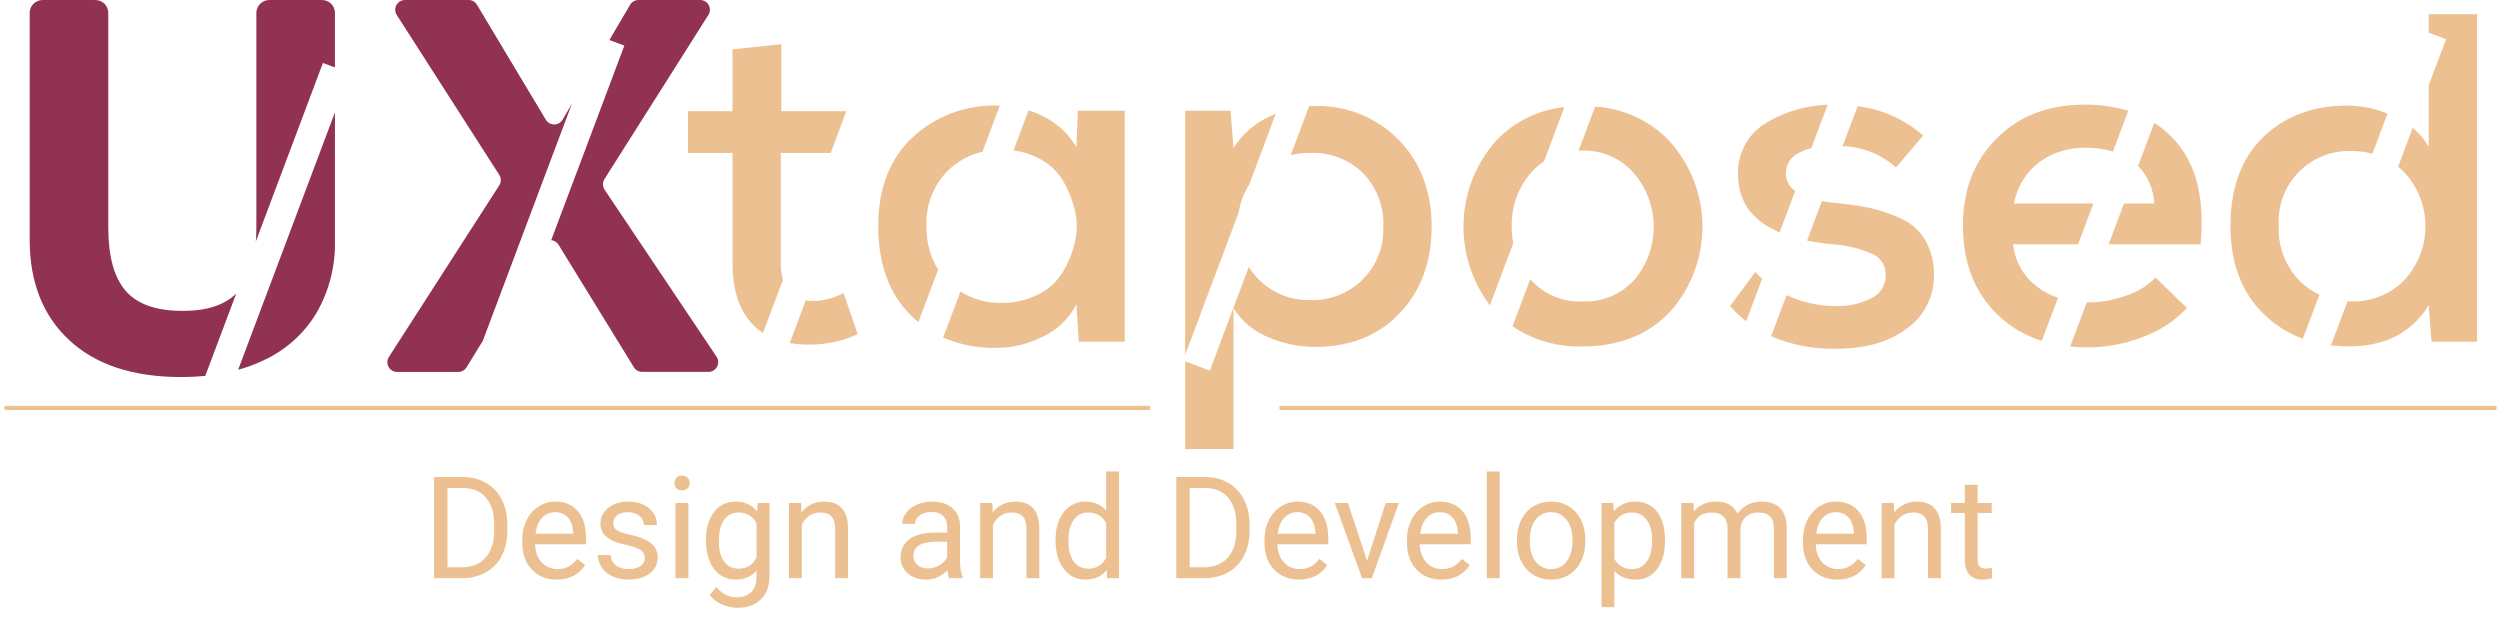
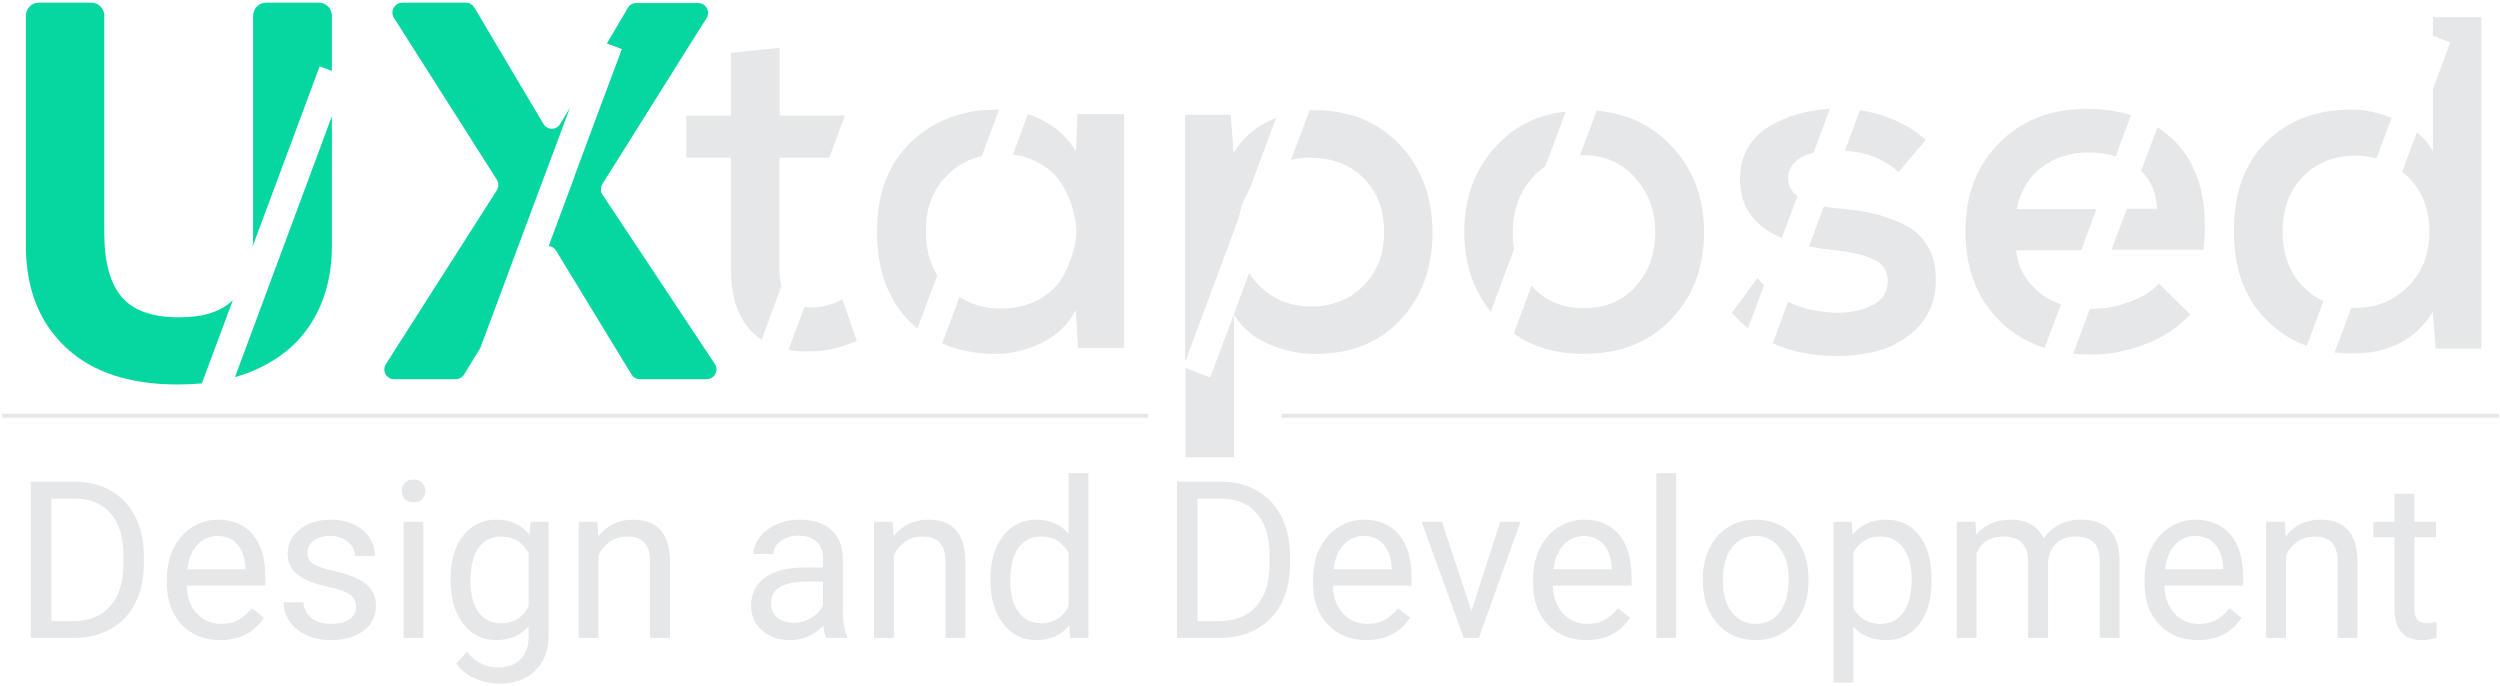
- <svg xmlns="http://www.w3.org/2000/svg" width="404" height="100" viewBox="0 0 404 100" fill="none">
-   <path d="M136.322 47.35C134.853 48.145 133.22 48.587 131.551 48.641C131.103 48.646 130.656 48.608 130.215 48.529L127.622 55.439C128.769 55.637 129.934 55.718 131.097 55.68C133.686 55.655 136.241 55.087 138.597 54.013L136.322 47.35ZM134.234 24.712L136.766 17.971H126.253V7.143L118.378 7.974V17.974H111.178V24.715H118.378V42.509C118.378 46.898 119.476 50.218 121.673 52.467C122.163 52.971 122.709 53.417 123.301 53.797L126.523 45.226C126.277 44.342 126.16 43.427 126.175 42.509V24.712H134.234Z" fill="#ECC091" />
-   <path d="M161.234 17.062C156.123 16.895 151.153 18.76 147.414 22.249C143.754 25.707 141.924 30.465 141.924 36.523C141.924 42.731 143.716 47.577 147.301 51.061C147.66 51.409 148.031 51.74 148.412 52.055L150.876 45.493L151.6 43.573C150.303 41.455 149.649 39.006 149.72 36.523C149.644 34.868 149.915 33.215 150.516 31.67C151.116 30.125 152.032 28.723 153.206 27.553C154.739 26.042 156.664 24.99 158.763 24.516L159.453 22.68L161.564 17.067C161.459 17.062 161.347 17.062 161.234 17.062ZM174.184 17.898L173.954 23.803C172.738 21.68 170.919 19.967 168.728 18.88C167.924 18.458 167.084 18.107 166.219 17.83L163.783 24.308C165.179 24.478 166.534 24.897 167.783 25.543C169.401 26.339 170.764 27.572 171.718 29.102C172.62 30.606 173.285 32.239 173.688 33.946C174.115 35.675 174.115 37.482 173.688 39.211C173.281 40.906 172.616 42.528 171.718 44.022C170.764 45.552 169.401 46.785 167.783 47.581C165.942 48.513 163.902 48.981 161.839 48.945C159.497 48.993 157.192 48.359 155.204 47.121L152.414 54.547C155.149 55.722 158.106 56.291 161.081 56.214C163.675 56.197 166.23 55.574 168.541 54.395C170.871 53.296 172.773 51.459 173.952 49.169L174.334 55.226H181.755V17.898H174.184Z" fill="#ECC091" />
-   <path d="M226.09 22.66C224.326 20.851 222.208 19.427 219.867 18.477C217.527 17.526 215.015 17.07 212.49 17.137C212.181 17.137 211.873 17.143 211.564 17.165H211.558L210.491 20L208.591 25.057C209.62 24.817 210.673 24.7 211.729 24.709C213.305 24.641 214.878 24.898 216.351 25.463C217.824 26.029 219.164 26.892 220.289 27.998C221.383 29.138 222.235 30.488 222.795 31.966C223.354 33.444 223.61 35.019 223.545 36.598C223.612 38.17 223.353 39.739 222.784 41.207C222.216 42.674 221.35 44.008 220.241 45.125C219.132 46.242 217.805 47.117 216.341 47.696C214.878 48.275 213.311 48.546 211.738 48.49C210.178 48.534 208.627 48.254 207.181 47.667C205.735 47.081 204.426 46.201 203.338 45.083C202.758 44.494 202.242 43.845 201.8 43.146L199.313 49.77L195.507 59.891L191.522 58.391V72.57H199.322V49.77C200.652 51.906 202.628 53.564 204.963 54.502C207.343 55.526 209.906 56.055 212.496 56.057C218.199 56.057 222.768 54.238 226.203 50.601C229.638 46.964 231.353 42.297 231.35 36.601C231.349 30.943 229.596 26.296 226.09 22.66ZM204.962 18.916C202.645 20.029 200.689 21.775 199.321 23.951L198.866 17.894H191.518V57.349L200.179 34.312V34.306C200.42 32.726 200.987 31.214 201.846 29.866L201.857 29.849L206.168 18.37C205.764 18.538 205.36 18.723 204.962 18.919V18.916Z" fill="#ECC091" />
-   <path d="M241.834 22.663C238.588 26.293 236.707 30.94 236.512 35.806C236.318 40.671 237.822 45.453 240.767 49.331L242.967 43.482V43.476L244.539 39.305C244.374 38.413 244.294 37.507 244.298 36.599C244.21 33.404 245.331 30.293 247.436 27.887C248.046 27.194 248.744 26.584 249.513 26.074L250.776 22.717L252.802 17.317C248.628 17.744 244.741 19.638 241.834 22.663ZM269.698 22.702C266.546 19.453 262.294 17.5 257.776 17.224L255.099 24.342C255.307 24.336 255.52 24.331 255.733 24.331C257.288 24.293 258.832 24.595 260.257 25.217C261.683 25.839 262.955 26.765 263.984 27.931C266.064 30.328 267.219 33.39 267.24 36.563C267.26 39.737 266.145 42.813 264.096 45.237C263.04 46.392 261.744 47.302 260.299 47.904C258.855 48.505 257.296 48.782 255.732 48.717C254.173 48.786 252.618 48.51 251.178 47.908C249.738 47.307 248.449 46.395 247.402 45.237L247.29 45.108L244.422 52.736C247.762 54.971 251.716 56.107 255.733 55.986C261.537 55.986 266.218 54.156 269.777 50.496C273.226 46.685 275.13 41.725 275.115 36.585C275.1 31.445 273.169 26.496 269.698 22.705V22.702Z" fill="#ECC091" />
-   <path d="M300.19 17.168L297.765 23.612C300.956 23.708 304.01 24.929 306.387 27.059L310.777 21.912C307.811 19.293 304.119 17.639 300.19 17.168ZM285.601 19.75C284.101 20.593 282.865 21.837 282.029 23.341C281.194 24.845 280.792 26.552 280.869 28.271C280.903 32.588 283.143 35.681 287.588 37.55L290.103 30.865C289.643 30.55 289.265 30.13 289.003 29.638C288.74 29.147 288.599 28.599 288.593 28.042C288.588 27.332 288.789 26.636 289.171 26.038C289.554 25.441 290.101 24.967 290.748 24.674C291.367 24.346 292.025 24.099 292.707 23.939L295.34 16.934C291.908 17.034 288.557 18.003 285.601 19.75ZM311.118 38.795C310.186 37.228 308.781 35.996 307.105 35.276C305.529 34.545 303.878 33.986 302.182 33.609C300.369 33.237 298.536 32.97 296.692 32.809C295.872 32.73 295.115 32.629 294.424 32.5L292.024 38.882C293.368 39.148 294.724 39.345 296.088 39.471C298.35 39.603 300.569 40.143 302.639 41.065C303.308 41.374 303.867 41.881 304.239 42.518C304.611 43.154 304.78 43.889 304.722 44.624C304.708 45.397 304.473 46.15 304.044 46.794C303.615 47.438 303.011 47.945 302.303 48.256C300.584 49.098 298.688 49.514 296.774 49.468C293.99 49.47 291.238 48.868 288.708 47.705L286.216 54.334C289.501 55.742 293.049 56.433 296.623 56.36C301.417 56.36 305.253 55.275 308.13 53.104C309.498 52.136 310.612 50.853 311.378 49.362C312.144 47.872 312.539 46.219 312.53 44.544C312.593 42.535 312.105 40.547 311.118 38.795ZM283.669 43.942L279.577 49.471C280.368 50.363 281.238 51.182 282.177 51.918L284.765 45.047C284.381 44.699 284.015 44.33 283.67 43.943L283.669 43.942Z" fill="#ECC091" />
-   <path d="M351.438 22.664C350.464 21.587 349.352 20.643 348.132 19.857L345.78 26.116L345.511 26.829C347.112 28.449 348.041 30.615 348.111 32.891H343.233L340.758 39.475H355.604C356.311 32.105 354.922 26.501 351.438 22.664ZM348.338 44.853C347.021 46.195 345.397 47.195 343.606 47.766C341.652 48.485 339.588 48.857 337.506 48.866C337.406 48.866 337.315 48.866 337.225 48.86L334.542 55.994C335.476 56.09 336.415 56.137 337.354 56.134C340.398 56.132 343.416 55.567 346.254 54.467C348.973 53.481 351.423 51.874 353.411 49.774L348.338 44.853ZM329.523 26.223C331.707 24.632 334.355 23.808 337.056 23.877C338.545 23.858 340.029 24.064 341.456 24.489L343.926 17.91C341.624 17.217 339.23 16.88 336.826 16.91C331.016 16.91 326.295 18.727 322.664 22.36C319.033 25.993 317.216 30.664 317.214 36.371C317.214 42.377 319.044 47.173 322.704 50.758C324.743 52.755 327.229 54.236 329.956 55.08L332.572 48.12C331.329 47.715 330.167 47.095 329.137 46.29C328.069 45.475 327.179 44.45 326.522 43.278C325.864 42.106 325.453 40.812 325.314 39.476H335.814L338.289 32.892H325.465C325.932 30.239 327.379 27.859 329.518 26.222L329.523 26.223Z" fill="#ECC091" />
-   <path d="M379.38 17.059C373.773 17.059 369.217 18.764 365.712 22.173C362.207 25.582 360.452 30.365 360.447 36.52C360.447 42.526 362.239 47.271 365.824 50.755C367.622 52.521 369.777 53.882 372.144 54.746L374.821 47.628C373.63 47.072 372.546 46.312 371.616 45.383C370.478 44.215 369.591 42.826 369.012 41.301C368.433 39.777 368.173 38.149 368.248 36.52C368.142 34.928 368.372 33.331 368.924 31.833C369.476 30.336 370.337 28.971 371.451 27.829C372.565 26.686 373.907 25.791 375.39 25.201C376.873 24.612 378.463 24.341 380.058 24.407C381.182 24.398 382.302 24.544 383.387 24.839L385.559 19.052L385.817 18.367C383.775 17.523 381.59 17.079 379.38 17.059ZM392.48 2.296V5.277L395.287 6.332L392.48 13.798V23.722C391.817 22.552 390.939 21.518 389.892 20.674L387.534 26.95C387.872 27.221 388.196 27.509 388.505 27.814C390.72 30.188 391.952 33.313 391.952 36.559C391.952 39.806 390.72 42.931 388.505 45.305C387.403 46.416 386.086 47.291 384.634 47.877C383.183 48.463 381.628 48.747 380.063 48.712C379.827 48.712 379.591 48.706 379.363 48.695L376.686 55.813C377.632 55.927 378.584 55.983 379.537 55.981C385.442 55.981 389.757 53.76 392.481 49.318L392.936 55.223H400.284V2.299L392.48 2.296Z" fill="#ECC091" />
-   <path d="M185.59 65.919H1" stroke="#ECC091" stroke-width="0.673" stroke-linecap="round" stroke-linejoin="round" />
-   <path d="M403.13 65.919H207.078" stroke="#ECC091" stroke-width="0.693" stroke-linecap="round" stroke-linejoin="round" />
-   <path d="M70.158 93.436V77.085H74.774C76.196 77.085 77.454 77.399 78.547 78.028C79.64 78.657 80.483 79.551 81.074 80.712C81.673 81.872 81.976 83.205 81.984 84.71V85.754C81.984 87.297 81.684 88.648 81.085 89.809C80.494 90.969 79.644 91.86 78.536 92.481C77.435 93.103 76.151 93.421 74.684 93.436H70.158ZM72.314 78.859V91.673H74.583C76.245 91.673 77.536 91.156 78.457 90.123C79.386 89.09 79.85 87.619 79.85 85.71V84.755C79.85 82.898 79.412 81.457 78.536 80.431C77.667 79.398 76.432 78.874 74.83 78.859H72.314ZM89.969 93.661C88.321 93.661 86.981 93.122 85.948 92.043C84.915 90.958 84.398 89.509 84.398 87.697V87.315C84.398 86.11 84.626 85.036 85.083 84.092C85.547 83.141 86.191 82.4 87.015 81.869C87.846 81.33 88.744 81.06 89.71 81.06C91.29 81.06 92.518 81.58 93.394 82.621C94.27 83.662 94.708 85.152 94.708 87.091V87.956H86.476C86.506 89.153 86.854 90.123 87.52 90.864C88.194 91.598 89.048 91.965 90.081 91.965C90.814 91.965 91.436 91.815 91.945 91.516C92.454 91.216 92.9 90.819 93.281 90.325L94.55 91.314C93.532 92.878 92.005 93.661 89.969 93.661ZM89.71 82.767C88.872 82.767 88.168 83.074 87.599 83.688C87.03 84.294 86.678 85.148 86.543 86.249H92.63V86.091C92.57 85.036 92.286 84.22 91.777 83.643C91.267 83.059 90.579 82.767 89.71 82.767ZM104.198 90.213C104.198 89.651 103.984 89.217 103.557 88.91C103.138 88.596 102.401 88.326 101.345 88.102C100.297 87.877 99.462 87.607 98.841 87.293C98.227 86.978 97.77 86.604 97.471 86.17C97.178 85.736 97.032 85.219 97.032 84.62C97.032 83.624 97.452 82.782 98.29 82.093C99.136 81.404 100.214 81.06 101.525 81.06C102.902 81.06 104.018 81.416 104.871 82.127C105.732 82.838 106.163 83.748 106.163 84.856H104.074C104.074 84.287 103.831 83.796 103.344 83.385C102.865 82.973 102.258 82.767 101.525 82.767C100.768 82.767 100.177 82.932 99.75 83.261C99.323 83.591 99.11 84.021 99.11 84.553C99.11 85.054 99.308 85.433 99.705 85.687C100.102 85.942 100.817 86.185 101.85 86.417C102.891 86.649 103.733 86.926 104.377 87.248C105.021 87.57 105.497 87.959 105.803 88.416C106.118 88.865 106.275 89.415 106.275 90.067C106.275 91.153 105.841 92.025 104.972 92.684C104.104 93.335 102.977 93.661 101.592 93.661C100.619 93.661 99.758 93.488 99.009 93.144C98.26 92.8 97.673 92.32 97.246 91.707C96.827 91.085 96.617 90.415 96.617 89.696H98.695C98.732 90.393 99.009 90.947 99.526 91.358C100.05 91.763 100.739 91.965 101.592 91.965C102.378 91.965 103.007 91.808 103.479 91.493C103.958 91.171 104.198 90.745 104.198 90.213ZM111.239 93.436H109.161V81.285H111.239V93.436ZM108.993 78.061C108.993 77.725 109.094 77.44 109.296 77.208C109.506 76.976 109.813 76.86 110.217 76.86C110.621 76.86 110.928 76.976 111.138 77.208C111.348 77.44 111.452 77.725 111.452 78.061C111.452 78.398 111.348 78.679 111.138 78.904C110.928 79.128 110.621 79.241 110.217 79.241C109.813 79.241 109.506 79.128 109.296 78.904C109.094 78.679 108.993 78.398 108.993 78.061ZM114.08 87.259C114.08 85.365 114.518 83.86 115.394 82.745C116.27 81.622 117.431 81.06 118.876 81.06C120.358 81.06 121.515 81.584 122.346 82.632L122.447 81.285H124.345V93.144C124.345 94.716 123.877 95.955 122.941 96.861C122.013 97.767 120.762 98.22 119.19 98.22C118.314 98.22 117.457 98.033 116.618 97.659C115.78 97.284 115.14 96.772 114.698 96.12L115.776 94.874C116.667 95.974 117.756 96.524 119.044 96.524C120.055 96.524 120.841 96.24 121.403 95.671C121.972 95.102 122.256 94.301 122.256 93.268V92.223C121.425 93.181 120.291 93.661 118.853 93.661C117.431 93.661 116.278 93.088 115.394 91.942C114.518 90.797 114.08 89.236 114.08 87.259ZM116.169 87.495C116.169 88.865 116.45 89.943 117.011 90.73C117.573 91.508 118.359 91.897 119.37 91.897C120.68 91.897 121.642 91.302 122.256 90.112V84.564C121.62 83.403 120.665 82.823 119.392 82.823C118.382 82.823 117.592 83.216 117.023 84.002C116.454 84.789 116.169 85.953 116.169 87.495ZM129.455 81.285L129.522 82.812C130.451 81.644 131.663 81.06 133.161 81.06C135.729 81.06 137.024 82.509 137.047 85.406V93.436H134.969V85.395C134.962 84.519 134.759 83.871 134.363 83.452C133.973 83.033 133.363 82.823 132.532 82.823C131.858 82.823 131.267 83.003 130.758 83.362C130.248 83.722 129.852 84.193 129.567 84.777V93.436H127.49V81.285H129.455ZM153.387 93.436C153.267 93.197 153.17 92.77 153.095 92.156C152.129 93.159 150.976 93.661 149.636 93.661C148.438 93.661 147.454 93.324 146.682 92.65C145.919 91.969 145.537 91.108 145.537 90.067C145.537 88.802 146.016 87.821 146.974 87.124C147.94 86.421 149.295 86.069 151.04 86.069H153.061V85.114C153.061 84.388 152.844 83.811 152.41 83.385C151.976 82.951 151.336 82.733 150.49 82.733C149.748 82.733 149.127 82.921 148.625 83.295C148.124 83.669 147.873 84.122 147.873 84.654H145.784C145.784 84.047 145.997 83.463 146.424 82.902C146.858 82.333 147.442 81.884 148.176 81.554C148.917 81.225 149.73 81.06 150.613 81.06C152.013 81.06 153.11 81.412 153.904 82.116C154.697 82.812 155.109 83.774 155.139 85.002V90.595C155.139 91.71 155.281 92.597 155.566 93.256V93.436H153.387ZM149.939 91.853C150.591 91.853 151.208 91.684 151.792 91.347C152.376 91.01 152.799 90.572 153.061 90.033V87.54H151.433C148.887 87.54 147.615 88.285 147.615 89.775C147.615 90.426 147.832 90.935 148.266 91.302C148.7 91.669 149.258 91.853 149.939 91.853ZM160.361 81.285L160.428 82.812C161.357 81.644 162.57 81.06 164.067 81.06C166.635 81.06 167.93 82.509 167.953 85.406V93.436H165.875V85.395C165.868 84.519 165.666 83.871 165.269 83.452C164.879 83.033 164.269 82.823 163.438 82.823C162.764 82.823 162.173 83.003 161.664 83.362C161.155 83.722 160.758 84.193 160.473 84.777V93.436H158.396V81.285H160.361ZM170.581 87.259C170.581 85.395 171.023 83.898 171.906 82.767C172.789 81.629 173.946 81.06 175.376 81.06C176.799 81.06 177.926 81.547 178.757 82.52V76.186H180.834V93.436H178.925L178.824 92.133C177.993 93.151 176.836 93.661 175.354 93.661C173.946 93.661 172.797 93.084 171.906 91.931C171.023 90.778 170.581 89.273 170.581 87.416V87.259ZM172.658 87.495C172.658 88.873 172.943 89.951 173.512 90.73C174.081 91.508 174.867 91.897 175.87 91.897C177.188 91.897 178.15 91.306 178.757 90.123V84.541C178.135 83.396 177.181 82.823 175.893 82.823C174.875 82.823 174.081 83.216 173.512 84.002C172.943 84.789 172.658 85.953 172.658 87.495ZM190.099 93.436V77.085H194.715C196.138 77.085 197.395 77.399 198.489 78.028C199.582 78.657 200.424 79.551 201.015 80.712C201.614 81.872 201.918 83.205 201.925 84.71V85.754C201.925 87.297 201.626 88.648 201.027 89.809C200.435 90.969 199.585 91.86 198.477 92.481C197.377 93.103 196.093 93.421 194.625 93.436H190.099ZM192.256 78.859V91.673H194.524C196.186 91.673 197.478 91.156 198.399 90.123C199.327 89.09 199.791 87.619 199.791 85.71V84.755C199.791 82.898 199.353 81.457 198.477 80.431C197.609 79.398 196.373 78.874 194.771 78.859H192.256ZM209.91 93.661C208.263 93.661 206.923 93.122 205.889 92.043C204.856 90.958 204.34 89.509 204.34 87.697V87.315C204.34 86.11 204.568 85.036 205.025 84.092C205.489 83.141 206.133 82.4 206.956 81.869C207.787 81.33 208.686 81.06 209.652 81.06C211.231 81.06 212.459 81.58 213.335 82.621C214.211 83.662 214.649 85.152 214.649 87.091V87.956H206.417C206.447 89.153 206.795 90.123 207.462 90.864C208.135 91.598 208.989 91.965 210.022 91.965C210.756 91.965 211.377 91.815 211.886 91.516C212.396 91.216 212.841 90.819 213.223 90.325L214.492 91.314C213.474 92.878 211.946 93.661 209.91 93.661ZM209.652 82.767C208.813 82.767 208.109 83.074 207.54 83.688C206.971 84.294 206.619 85.148 206.485 86.249H212.572V86.091C212.512 85.036 212.227 84.22 211.718 83.643C211.209 83.059 210.52 82.767 209.652 82.767ZM220.916 90.617L223.926 81.285H226.048L221.691 93.436H220.107L215.705 81.285H217.827L220.916 90.617ZM232.932 93.661C231.285 93.661 229.945 93.122 228.912 92.043C227.879 90.958 227.362 89.509 227.362 87.697V87.315C227.362 86.11 227.59 85.036 228.047 84.092C228.511 83.141 229.155 82.4 229.979 81.869C230.81 81.33 231.708 81.06 232.674 81.06C234.254 81.06 235.482 81.58 236.358 82.621C237.234 83.662 237.672 85.152 237.672 87.091V87.956H229.44C229.47 89.153 229.818 90.123 230.484 90.864C231.158 91.598 232.011 91.965 233.045 91.965C233.778 91.965 234.4 91.815 234.909 91.516C235.418 91.216 235.864 90.819 236.245 90.325L237.514 91.314C236.496 92.878 234.969 93.661 232.932 93.661ZM232.674 82.767C231.836 82.767 231.132 83.074 230.563 83.688C229.994 84.294 229.642 85.148 229.507 86.249H235.594V86.091C235.534 85.036 235.25 84.22 234.74 83.643C234.231 83.059 233.543 82.767 232.674 82.767ZM242.344 93.436H240.266V76.186H242.344V93.436ZM245.129 87.248C245.129 86.058 245.361 84.987 245.825 84.036C246.297 83.085 246.948 82.352 247.779 81.835C248.618 81.318 249.572 81.06 250.643 81.06C252.297 81.06 253.634 81.633 254.652 82.778C255.678 83.924 256.191 85.447 256.191 87.349V87.495C256.191 88.678 255.962 89.741 255.506 90.685C255.056 91.62 254.409 92.35 253.563 92.874C252.724 93.399 251.758 93.661 250.665 93.661C249.018 93.661 247.682 93.088 246.656 91.942C245.638 90.797 245.129 89.281 245.129 87.394V87.248ZM247.218 87.495C247.218 88.843 247.528 89.925 248.15 90.741C248.779 91.557 249.617 91.965 250.665 91.965C251.721 91.965 252.559 91.553 253.181 90.73C253.802 89.898 254.113 88.738 254.113 87.248C254.113 85.915 253.795 84.837 253.158 84.014C252.53 83.183 251.691 82.767 250.643 82.767C249.617 82.767 248.79 83.175 248.161 83.991C247.532 84.807 247.218 85.975 247.218 87.495ZM269.061 87.495C269.061 89.344 268.638 90.834 267.792 91.965C266.946 93.095 265.8 93.661 264.355 93.661C262.88 93.661 261.72 93.193 260.874 92.257V98.108H258.796V81.285H260.694L260.795 82.632C261.641 81.584 262.817 81.06 264.322 81.06C265.781 81.06 266.934 81.61 267.781 82.711C268.634 83.811 269.061 85.343 269.061 87.304V87.495ZM266.983 87.259C266.983 85.889 266.691 84.807 266.107 84.014C265.523 83.22 264.722 82.823 263.704 82.823C262.446 82.823 261.503 83.381 260.874 84.497V90.303C261.495 91.411 262.446 91.965 263.726 91.965C264.722 91.965 265.512 91.572 266.096 90.786C266.687 89.992 266.983 88.817 266.983 87.259ZM273.665 81.285L273.721 82.632C274.612 81.584 275.814 81.06 277.326 81.06C279.026 81.06 280.183 81.711 280.797 83.014C281.201 82.43 281.725 81.959 282.369 81.599C283.02 81.24 283.788 81.06 284.671 81.06C287.337 81.06 288.692 82.471 288.737 85.294V93.436H286.659V85.418C286.659 84.549 286.461 83.901 286.064 83.475C285.667 83.04 285.001 82.823 284.065 82.823C283.294 82.823 282.653 83.055 282.144 83.519C281.635 83.976 281.339 84.594 281.257 85.373V93.436H279.168V85.474C279.168 83.707 278.303 82.823 276.574 82.823C275.211 82.823 274.279 83.403 273.778 84.564V93.436H271.7V81.285H273.665ZM296.924 93.661C295.276 93.661 293.936 93.122 292.903 92.043C291.87 90.958 291.353 89.509 291.353 87.697V87.315C291.353 86.11 291.582 85.036 292.038 84.092C292.503 83.141 293.146 82.4 293.97 81.869C294.801 81.33 295.699 81.06 296.665 81.06C298.245 81.06 299.473 81.58 300.349 82.621C301.225 83.662 301.663 85.152 301.663 87.091V87.956H293.431C293.461 89.153 293.809 90.123 294.475 90.864C295.149 91.598 296.003 91.965 297.036 91.965C297.77 91.965 298.391 91.815 298.9 91.516C299.409 91.216 299.855 90.819 300.237 90.325L301.506 91.314C300.487 92.878 298.96 93.661 296.924 93.661ZM296.665 82.767C295.827 82.767 295.123 83.074 294.554 83.688C293.985 84.294 293.633 85.148 293.498 86.249H299.585V86.091C299.525 85.036 299.241 84.22 298.732 83.643C298.223 83.059 297.534 82.767 296.665 82.767ZM306.043 81.285L306.11 82.812C307.038 81.644 308.251 81.06 309.749 81.06C312.317 81.06 313.612 82.509 313.635 85.406V93.436H311.557V85.395C311.549 84.519 311.347 83.871 310.95 83.452C310.561 83.033 309.951 82.823 309.12 82.823C308.446 82.823 307.855 83.003 307.345 83.362C306.836 83.722 306.44 84.193 306.155 84.777V93.436H304.077V81.285H306.043ZM319.587 78.342V81.285H321.855V82.891H319.587V90.426C319.587 90.913 319.688 91.28 319.89 91.527C320.092 91.766 320.436 91.886 320.923 91.886C321.163 91.886 321.492 91.841 321.911 91.751V93.436C321.365 93.586 320.833 93.661 320.317 93.661C319.388 93.661 318.688 93.38 318.217 92.818C317.745 92.257 317.509 91.46 317.509 90.426V82.891H315.297V81.285H317.509V78.342H319.587Z" fill="#ECC091" />
-   <path d="M38.485 59.753C39.878 59.374 41.234 58.872 42.538 58.253C46.123 56.624 49.127 53.942 51.149 50.563C53.19 47.017 54.221 42.979 54.13 38.888V18.145L38.485 59.753ZM52.041 3.65021e-05H43.52C43.245 -0.001 42.973 0.053 42.719 0.158C42.465 0.262 42.234 0.416 42.04 0.61C41.846 0.804 41.691 1.034 41.586 1.288C41.48 1.541 41.426 1.813 41.426 2.088V36.713C41.426 37.521 41.398 38.296 41.336 39.031L52.186 10.174L54.128 10.904V2.091C54.129 1.817 54.075 1.545 53.97 1.292C53.866 1.038 53.712 0.808 53.518 0.614C53.324 0.42 53.094 0.266 52.84 0.161C52.587 0.056 52.315 0.003 52.041 0.003V3.65021e-05ZM29.549 50.241C25.244 50.241 22.16 49.158 20.298 46.991C18.436 44.824 17.503 41.426 17.498 36.797V2.091C17.498 1.816 17.444 1.544 17.338 1.291C17.233 1.037 17.078 0.807 16.884 0.613C16.689 0.419 16.459 0.265 16.205 0.161C15.951 0.056 15.679 0.002 15.404 0.003H6.889C6.614 0.002 6.342 0.056 6.088 0.161C5.834 0.265 5.603 0.419 5.409 0.613C5.214 0.807 5.06 1.037 4.955 1.291C4.849 1.544 4.795 1.816 4.795 2.091V38.728C4.795 45.61 6.934 51.03 11.211 54.989C15.488 58.948 21.491 60.927 29.218 60.928C30.539 60.931 31.86 60.867 33.175 60.737L38.182 47.422C36.285 49.303 33.407 50.243 29.549 50.241Z" fill="#913252" />
-   <path d="M115.801 57.653L97.701 30.653C97.573 30.463 97.489 30.248 97.454 30.021C97.42 29.795 97.436 29.564 97.501 29.345C97.523 29.272 97.546 29.205 97.574 29.137C97.602 29.069 97.641 29.002 97.681 28.937L106.505 15.005L113.078 4.621L114.478 2.415C114.629 2.177 114.712 1.903 114.721 1.622C114.729 1.34 114.662 1.062 114.526 0.815C114.391 0.568 114.191 0.363 113.948 0.22C113.706 0.076 113.43 0.001 113.148 0.001H103.179C102.905 -0 102.635 0.071 102.396 0.207C102.158 0.343 101.959 0.539 101.821 0.776L98.476 6.468L100.895 7.368L96.752 18.392L93.317 27.536L93.238 27.736L89.073 38.811C89.314 38.832 89.547 38.909 89.753 39.037C89.959 39.165 90.131 39.339 90.257 39.546L102.432 59.346C102.573 59.576 102.77 59.766 103.005 59.897C103.24 60.029 103.505 60.098 103.774 60.098H114.494C114.778 60.097 115.057 60.02 115.301 59.873C115.545 59.727 115.744 59.517 115.878 59.266C116.012 59.015 116.076 58.733 116.062 58.449C116.049 58.165 115.958 57.89 115.801 57.653ZM90.912 19.337C90.773 19.572 90.576 19.767 90.339 19.902C90.103 20.038 89.835 20.11 89.562 20.111C89.289 20.112 89.021 20.043 88.783 19.909C88.546 19.775 88.347 19.582 88.206 19.348L77.075 0.763C76.937 0.529 76.74 0.336 76.503 0.202C76.267 0.068 76 -0.002 75.728 2.81989e-05H65.44C65.158 -0.001 64.88 0.075 64.637 0.218C64.394 0.362 64.194 0.568 64.059 0.816C63.923 1.063 63.857 1.343 63.867 1.625C63.877 1.907 63.962 2.182 64.115 2.419L80.68 28.257C80.806 28.454 80.886 28.677 80.915 28.909C80.944 29.141 80.921 29.377 80.848 29.599C80.831 29.65 80.809 29.706 80.786 29.756C80.771 29.79 80.754 29.824 80.735 29.856C80.718 29.89 80.7 29.924 80.679 29.956L62.846 57.68C62.693 57.917 62.608 58.191 62.597 58.474C62.587 58.756 62.653 59.035 62.787 59.283C62.922 59.531 63.121 59.738 63.364 59.883C63.606 60.027 63.883 60.104 64.165 60.105H74.055C74.324 60.104 74.589 60.035 74.824 59.903C75.059 59.772 75.256 59.582 75.397 59.353L78.013 55.093L78.024 55.076L86.663 32.084L86.702 31.977L86.758 31.82L92.422 16.765L90.912 19.337Z" fill="#913252" />
+ <svg xmlns="http://www.w3.org/2000/svg" width="624" height="171" viewBox="0 0 624 171" fill="none">
+   <path d="M210.285 74.73C207.588 76.046 205.153 76.748 202.891 76.748C202.108 76.748 201.412 76.66 200.803 76.573L196.801 87.365C198.454 87.629 200.281 87.804 202.195 87.716C206.023 87.716 209.937 86.839 213.852 85.084L210.285 74.73ZM206.98 39.369L210.894 28.839H194.626V11.905L182.447 13.221V28.839H171.312V39.369H182.447V67.184C182.447 74.028 184.187 79.205 187.58 82.715C188.363 83.505 189.233 84.207 190.102 84.821L195.061 71.396C194.713 70.167 194.539 68.763 194.539 67.184V39.369H206.98V39.369Z" fill="#E6E7E8" />
+   <path d="M248.824 27.348C240.212 27.348 233.078 30.068 227.423 35.42C221.769 40.86 218.898 48.231 218.898 57.708C218.898 67.447 221.682 74.993 227.249 80.433C227.771 80.96 228.38 81.486 228.989 82.013L232.817 71.747L233.948 68.763C232.034 65.692 231.077 62.007 231.077 57.708C231.077 51.828 232.904 47.178 236.471 43.668C238.907 41.211 241.778 39.72 245.083 38.93L246.127 36.034L249.433 27.26C249.172 27.348 248.998 27.348 248.824 27.348ZM268.92 28.664L268.572 37.877C266.745 34.63 264.048 32.086 260.481 30.155C259.177 29.453 257.959 28.927 256.567 28.488L252.826 38.579C255.088 38.842 257.176 39.544 259.003 40.509C261.699 41.913 263.7 43.756 265.092 46.037C266.484 48.319 267.528 50.863 268.137 53.583C268.833 56.391 268.833 59.111 268.137 61.831C267.441 64.552 266.484 67.096 265.092 69.378C263.7 71.659 261.699 73.502 259.003 74.906C256.306 76.309 253.261 77.011 249.781 77.011C245.866 77.011 242.473 76.046 239.516 74.116L235.166 85.698C239.081 87.453 243.604 88.331 248.563 88.331C252.478 88.331 256.306 87.365 260.133 85.523C263.961 83.592 266.745 80.872 268.485 77.362L269.094 86.839H280.577V28.488H268.92V28.664Z" fill="#E6E7E8" />
+   <path d="M349.39 36.122C343.91 30.419 336.95 27.523 328.337 27.523C327.816 27.523 327.381 27.523 326.859 27.523L325.206 31.998L322.248 39.895C323.727 39.544 325.38 39.369 327.12 39.369C332.6 39.369 337.037 41.124 340.43 44.546C343.823 47.968 345.475 52.443 345.475 57.971C345.475 63.411 343.736 67.886 340.343 71.308C336.863 74.818 332.513 76.485 327.207 76.485C321.987 76.485 317.637 74.73 314.157 71.132C313.2 70.167 312.417 69.202 311.808 68.061L307.981 78.415L302.065 94.209L295.888 91.84V114.127H307.981V78.503C309.982 81.837 312.939 84.294 316.68 85.874C320.508 87.541 324.336 88.33 328.337 88.33C337.211 88.33 344.258 85.523 349.564 79.819C354.871 74.116 357.568 66.833 357.568 57.971C357.481 49.108 354.784 41.825 349.39 36.122ZM316.593 30.243C312.852 32.086 309.982 34.718 307.894 38.14L307.198 28.664H295.801V90.349L309.199 54.373C309.634 51.828 310.504 49.547 311.808 47.441L318.507 29.453C317.898 29.717 317.202 29.98 316.593 30.243Z" fill="#E6E7E8" />
+   <path d="M373.749 36.122C368.268 41.913 365.484 49.108 365.484 57.883C365.484 65.692 367.659 72.361 372.096 77.801L375.489 68.676L377.925 62.182C377.664 60.866 377.577 59.462 377.577 57.971C377.577 52.618 379.23 48.056 382.448 44.37C383.405 43.23 384.536 42.264 385.667 41.562L387.668 36.298L390.8 27.874C383.927 28.576 378.273 31.384 373.749 36.122ZM416.985 36.21C412.114 31.121 405.937 28.313 398.542 27.611L394.367 38.755C394.715 38.755 395.063 38.755 395.324 38.755C400.456 38.755 404.719 40.597 408.112 44.37C411.505 48.143 413.158 52.618 413.158 57.971C413.158 63.323 411.505 67.798 408.286 71.483C405.067 75.081 400.717 76.924 395.324 76.924C389.93 76.924 385.58 75.081 382.448 71.483C382.361 71.396 382.361 71.396 382.274 71.308L377.838 83.241C382.622 86.663 388.538 88.331 395.324 88.331C404.284 88.331 411.592 85.435 417.072 79.731C422.553 74.028 425.337 66.745 425.337 57.971C425.337 49.196 422.553 42.001 416.985 36.21Z" fill="#E6E7E8" />
+   <path d="M464.224 27.523L460.483 37.614C465.877 37.965 470.313 39.72 473.88 42.966L480.666 34.894C476.142 30.945 470.661 28.488 464.224 27.523ZM441.605 31.559C436.733 34.543 434.297 38.93 434.297 44.897C434.384 51.653 437.777 56.479 444.737 59.375L448.652 48.933C447.086 47.792 446.303 46.301 446.303 44.546C446.303 42.264 447.434 40.509 449.608 39.281C450.478 38.755 451.522 38.404 452.653 38.14L456.742 27.172C451.087 27.435 446.042 28.927 441.605 31.559ZM481.101 61.393C479.622 58.936 477.621 57.093 474.924 55.865C472.227 54.636 469.704 53.759 467.268 53.232C464.92 52.706 462.049 52.267 458.743 52.004C457.438 51.916 456.307 51.741 455.263 51.477L451.522 61.48C453.436 61.919 455.524 62.182 457.786 62.446C462.31 62.884 465.703 63.762 467.964 64.903C470.226 66.043 471.27 67.974 471.183 70.43C471.096 72.975 469.878 74.818 467.442 76.134C465.007 77.362 462.136 78.064 458.83 78.064C454.132 77.977 449.956 77.099 446.303 75.344L442.475 85.698C447.173 87.804 452.479 88.857 458.569 88.857C465.964 88.857 471.966 87.19 476.403 83.768C480.84 80.346 483.102 75.871 483.189 70.343C483.276 66.833 482.58 63.762 481.101 61.393ZM438.647 69.377L432.296 78.064C433.514 79.468 434.906 80.784 436.298 81.925L440.3 71.22C439.691 70.606 439.169 69.992 438.647 69.377Z" fill="#E6E7E8" />
+   <path d="M543.65 36.122C542.084 34.455 540.431 32.963 538.517 31.735L534.863 41.475L534.428 42.615C536.864 44.984 538.169 48.143 538.43 52.092H530.862L527.034 62.358H550.001C551.219 50.863 549.044 42.176 543.65 36.122ZM538.865 70.781C537.125 72.712 534.689 74.204 531.558 75.344C528.426 76.485 525.207 77.099 522.075 77.099C521.901 77.099 521.814 77.099 521.64 77.099L517.464 88.243C518.856 88.418 520.335 88.506 521.814 88.506C526.512 88.506 531.123 87.629 535.559 85.874C540.083 84.119 543.737 81.662 546.695 78.503L538.865 70.781ZM509.635 41.738C512.854 39.281 516.769 38.053 521.292 38.053C523.815 38.053 526.077 38.404 528.078 39.018L531.906 28.752C528.6 27.699 524.946 27.172 520.944 27.172C511.897 27.172 504.589 29.98 499.022 35.683C493.367 41.387 490.583 48.67 490.583 57.62C490.583 67.008 493.454 74.555 499.109 80.082C502.24 83.241 505.981 85.435 510.331 86.839L514.42 75.958C512.419 75.257 510.679 74.379 509.113 73.063C505.72 70.43 503.719 66.833 503.197 62.446H519.465L523.293 52.179H503.371C504.328 47.617 506.416 44.107 509.635 41.738Z" fill="#E6E7E8" />
+   <path d="M586.973 27.348C578.274 27.348 571.227 29.98 565.747 35.332C560.266 40.685 557.569 48.143 557.569 57.795C557.569 67.184 560.353 74.642 565.921 80.082C568.792 82.89 572.01 84.996 575.751 86.312L579.927 75.169C578.1 74.291 576.447 73.15 574.968 71.659C571.488 68.149 569.748 63.586 569.748 57.795C569.748 51.916 571.488 47.353 574.968 43.931C578.448 40.509 582.798 38.842 588.017 38.842C589.844 38.842 591.584 39.105 593.15 39.544L596.543 30.506L596.978 29.453C593.585 28.05 590.192 27.348 586.973 27.348ZM607.243 4.271V8.921L611.593 10.588L607.243 22.258V37.789C606.286 35.947 604.894 34.367 603.242 33.051L599.588 42.879C600.11 43.317 600.632 43.756 601.067 44.195C604.633 47.704 606.373 52.267 606.373 57.795C606.373 63.411 604.633 67.974 601.067 71.483C597.5 75.081 593.15 76.836 588.017 76.836C587.669 76.836 587.321 76.836 586.886 76.836L582.711 87.98C584.103 88.155 585.582 88.243 587.147 88.243C596.282 88.243 602.981 84.733 607.243 77.801L607.939 87.014H619.336V4.271H607.243V4.271Z" fill="#E6E7E8" />
+   <path d="M286.58 103.774H176.444H113.808H0.541" fill="#E6E7E8" />
+   <path d="M286.58 103.774H176.444H113.808H0.541" stroke="#E6E7E8" stroke-miterlimit="10" />
+   <path d="M623.772 103.774H319.899Z" fill="#E6E7E8" />
+   <path d="M623.772 103.774H319.899" stroke="#E6E7E8" stroke-miterlimit="10" />
+   <path d="M7.683 159.231V120.229H18.692C22.085 120.229 25.086 120.979 27.693 122.479C30.3 123.979 32.309 126.113 33.72 128.881C35.149 131.649 35.872 134.828 35.89 138.417V140.908C35.89 144.587 35.175 147.81 33.747 150.578C32.336 153.346 30.309 155.472 27.666 156.954C25.041 158.436 21.978 159.195 18.478 159.231H7.683ZM12.826 124.461V155.025H18.237C22.201 155.025 25.282 153.793 27.479 151.329C29.693 148.864 30.8 145.355 30.8 140.801V138.524C30.8 134.095 29.756 130.658 27.666 128.211C25.595 125.747 22.648 124.497 18.826 124.461H12.826ZM54.935 159.766C51.007 159.766 47.81 158.481 45.346 155.909C42.881 153.32 41.649 149.864 41.649 145.542V144.632C41.649 141.757 42.194 139.194 43.283 136.944C44.39 134.676 45.926 132.908 47.89 131.64C49.873 130.354 52.016 129.711 54.319 129.711C58.087 129.711 61.016 130.952 63.105 133.435C65.195 135.917 66.24 139.471 66.24 144.096V146.159H46.605C46.676 149.016 47.506 151.329 49.096 153.096C50.703 154.847 52.739 155.722 55.203 155.722C56.953 155.722 58.435 155.364 59.65 154.65C60.864 153.936 61.927 152.989 62.838 151.811L65.865 154.168C63.436 157.9 59.793 159.766 54.935 159.766ZM54.319 133.783C52.319 133.783 50.641 134.515 49.283 135.979C47.926 137.426 47.087 139.462 46.765 142.087H61.284V141.712C61.141 139.194 60.462 137.247 59.248 135.872C58.034 134.479 56.391 133.783 54.319 133.783ZM88.875 151.543C88.875 150.203 88.366 149.168 87.348 148.435C86.348 147.685 84.589 147.043 82.071 146.507C79.571 145.971 77.579 145.328 76.097 144.578C74.633 143.828 73.543 142.935 72.829 141.899C72.133 140.864 71.784 139.631 71.784 138.203C71.784 135.828 72.784 133.819 74.785 132.176C76.803 130.533 79.374 129.711 82.499 129.711C85.785 129.711 88.446 130.56 90.482 132.256C92.536 133.953 93.562 136.122 93.562 138.765H88.58C88.58 137.408 88 136.238 86.839 135.256C85.696 134.274 84.249 133.783 82.499 133.783C80.696 133.783 79.285 134.176 78.267 134.962C77.249 135.747 76.74 136.774 76.74 138.042C76.74 139.239 77.213 140.14 78.16 140.748C79.106 141.355 80.812 141.935 83.276 142.489C85.758 143.042 87.767 143.703 89.303 144.471C90.839 145.239 91.973 146.168 92.705 147.257C93.455 148.328 93.83 149.641 93.83 151.195C93.83 153.784 92.794 155.864 90.723 157.436C88.651 158.99 85.964 159.766 82.66 159.766C80.338 159.766 78.285 159.356 76.499 158.534C74.713 157.713 73.311 156.57 72.293 155.105C71.293 153.623 70.793 152.025 70.793 150.311H75.749C75.838 151.971 76.499 153.293 77.731 154.275C78.981 155.239 80.624 155.722 82.66 155.722C84.535 155.722 86.035 155.347 87.16 154.597C88.303 153.829 88.875 152.811 88.875 151.543ZM105.67 159.231H100.715V130.247H105.67V159.231ZM100.313 122.559C100.313 121.756 100.554 121.077 101.036 120.523C101.536 119.97 102.268 119.693 103.233 119.693C104.197 119.693 104.929 119.97 105.429 120.523C105.929 121.077 106.179 121.756 106.179 122.559C106.179 123.363 105.929 124.032 105.429 124.568C104.929 125.104 104.197 125.372 103.233 125.372C102.268 125.372 101.536 125.104 101.036 124.568C100.554 124.032 100.313 123.363 100.313 122.559ZM112.447 144.498C112.447 139.98 113.492 136.39 115.581 133.729C117.671 131.051 120.439 129.711 123.885 129.711C127.421 129.711 130.18 130.961 132.163 133.461L132.404 130.247H136.931V158.534C136.931 162.284 135.815 165.24 133.582 167.401C131.368 169.562 128.386 170.642 124.635 170.642C122.546 170.642 120.501 170.196 118.501 169.303C116.501 168.41 114.974 167.186 113.921 165.633L116.492 162.659C118.617 165.285 121.216 166.597 124.287 166.597C126.698 166.597 128.573 165.919 129.913 164.561C131.27 163.204 131.948 161.293 131.948 158.829V156.338C129.966 158.624 127.261 159.766 123.832 159.766C120.439 159.766 117.689 158.4 115.581 155.668C113.492 152.936 112.447 149.212 112.447 144.498ZM117.43 145.06C117.43 148.328 118.099 150.9 119.439 152.775C120.778 154.632 122.653 155.561 125.064 155.561C128.189 155.561 130.484 154.141 131.948 151.302V138.069C130.43 135.301 128.154 133.917 125.118 133.917C122.707 133.917 120.823 134.854 119.466 136.73C118.108 138.605 117.43 141.382 117.43 145.06ZM149.119 130.247L149.28 133.89C151.494 131.104 154.387 129.711 157.959 129.711C164.084 129.711 167.173 133.167 167.227 140.078V159.231H162.271V140.051C162.254 137.962 161.771 136.417 160.825 135.417C159.896 134.417 158.441 133.917 156.459 133.917C154.851 133.917 153.441 134.345 152.226 135.203C151.012 136.06 150.065 137.185 149.387 138.578V159.231H144.431V130.247H149.119ZM206.202 159.231C205.917 158.659 205.684 157.641 205.506 156.177C203.202 158.57 200.452 159.766 197.255 159.766C194.398 159.766 192.05 158.963 190.21 157.356C188.389 155.731 187.478 153.677 187.478 151.195C187.478 148.177 188.621 145.837 190.907 144.176C193.211 142.498 196.443 141.658 200.604 141.658H205.426V139.381C205.426 137.649 204.908 136.274 203.872 135.256C202.836 134.22 201.309 133.703 199.291 133.703C197.523 133.703 196.041 134.149 194.845 135.042C193.648 135.935 193.05 137.015 193.05 138.283H188.067C188.067 136.837 188.576 135.444 189.594 134.104C190.63 132.747 192.023 131.676 193.773 130.89C195.541 130.104 197.479 129.711 199.586 129.711C202.925 129.711 205.542 130.551 207.435 132.229C209.328 133.89 210.31 136.185 210.381 139.114V152.454C210.381 155.114 210.72 157.231 211.399 158.802V159.231H206.202ZM197.979 155.454C199.532 155.454 201.006 155.052 202.399 154.248C203.792 153.445 204.8 152.4 205.426 151.114V145.167H201.541C195.47 145.167 192.434 146.944 192.434 150.498C192.434 152.052 192.952 153.266 193.987 154.141C195.023 155.016 196.354 155.454 197.979 155.454ZM222.837 130.247L222.998 133.89C225.212 131.104 228.105 129.711 231.677 129.711C237.802 129.711 240.892 133.167 240.945 140.078V159.231H235.99V140.051C235.972 137.962 235.49 136.417 234.543 135.417C233.615 134.417 232.159 133.917 230.177 133.917C228.57 133.917 227.159 134.345 225.944 135.203C224.73 136.06 223.784 137.185 223.105 138.578V159.231H218.149V130.247H222.837ZM247.213 144.498C247.213 140.051 248.267 136.48 250.374 133.783C252.482 131.069 255.241 129.711 258.652 129.711C262.045 129.711 264.732 130.872 266.714 133.194V118.086H271.67V159.231H267.116L266.875 156.123C264.893 158.552 262.134 159.766 258.598 159.766C255.241 159.766 252.499 158.391 250.374 155.641C248.267 152.891 247.213 149.302 247.213 144.873V144.498ZM252.169 145.06C252.169 148.346 252.848 150.918 254.205 152.775C255.562 154.632 257.437 155.561 259.83 155.561C262.973 155.561 265.268 154.15 266.714 151.329V138.015C265.232 135.283 262.955 133.917 259.884 133.917C257.455 133.917 255.562 134.854 254.205 136.73C252.848 138.605 252.169 141.382 252.169 145.06ZM293.769 159.231V120.229H304.779C308.172 120.229 311.172 120.979 313.779 122.479C316.387 123.979 318.396 126.113 319.807 128.881C321.235 131.649 321.958 134.828 321.976 138.417V140.908C321.976 144.587 321.262 147.81 319.833 150.578C318.423 153.346 316.396 155.472 313.753 156.954C311.128 158.436 308.065 159.195 304.565 159.231H293.769ZM298.913 124.461V155.025H304.324C308.288 155.025 311.369 153.793 313.565 151.329C315.78 148.864 316.887 145.355 316.887 140.801V138.524C316.887 134.095 315.842 130.658 313.753 128.211C311.681 125.747 308.735 124.497 304.913 124.461H298.913ZM341.022 159.766C337.093 159.766 333.897 158.481 331.432 155.909C328.968 153.32 327.736 149.864 327.736 145.542V144.632C327.736 141.757 328.28 139.194 329.37 136.944C330.477 134.676 332.013 132.908 333.977 131.64C335.959 130.354 338.102 129.711 340.406 129.711C344.174 129.711 347.103 130.952 349.192 133.435C351.281 135.917 352.326 139.471 352.326 144.096V146.159H332.691C332.763 149.016 333.593 151.329 335.182 153.096C336.79 154.847 338.825 155.722 341.29 155.722C343.04 155.722 344.522 155.364 345.737 154.65C346.951 153.936 348.013 152.989 348.924 151.811L351.951 154.168C349.522 157.9 345.879 159.766 341.022 159.766ZM340.406 133.783C338.406 133.783 336.727 134.515 335.37 135.979C334.013 137.426 333.173 139.462 332.852 142.087H347.371V141.712C347.228 139.194 346.549 137.247 345.335 135.872C344.12 134.479 342.477 133.783 340.406 133.783ZM367.273 152.507L374.452 130.247H379.515L369.122 159.231H365.345L354.844 130.247H359.907L367.273 152.507ZM395.936 159.766C392.007 159.766 388.81 158.481 386.346 155.909C383.881 153.32 382.649 149.864 382.649 145.542V144.632C382.649 141.757 383.194 139.194 384.283 136.944C385.39 134.676 386.926 132.908 388.891 131.64C390.873 130.354 393.016 129.711 395.32 129.711C399.088 129.711 402.016 130.952 404.106 133.435C406.195 135.917 407.24 139.471 407.24 144.096V146.159H387.605C387.676 149.016 388.507 151.329 390.096 153.096C391.703 154.847 393.739 155.722 396.204 155.722C397.954 155.722 399.436 155.364 400.65 154.65C401.865 153.936 402.927 152.989 403.838 151.811L406.865 154.168C404.436 157.9 400.793 159.766 395.936 159.766ZM395.32 133.783C393.319 133.783 391.641 134.515 390.284 135.979C388.926 137.426 388.087 139.462 387.766 142.087H402.284V141.712C402.141 139.194 401.463 137.247 400.248 135.872C399.034 134.479 397.391 133.783 395.32 133.783ZM418.383 159.231H413.428V118.086H418.383V159.231ZM425.026 144.471C425.026 141.632 425.58 139.078 426.687 136.81C427.812 134.542 429.366 132.792 431.348 131.56C433.348 130.327 435.625 129.711 438.179 129.711C442.126 129.711 445.313 131.077 447.742 133.81C450.189 136.542 451.412 140.176 451.412 144.712V145.06C451.412 147.882 450.867 150.418 449.778 152.668C448.706 154.9 447.162 156.641 445.144 157.891C443.144 159.141 440.84 159.766 438.233 159.766C434.304 159.766 431.116 158.4 428.67 155.668C426.241 152.936 425.026 149.319 425.026 144.819V144.471ZM430.009 145.06C430.009 148.275 430.75 150.855 432.232 152.802C433.732 154.748 435.732 155.722 438.233 155.722C440.751 155.722 442.751 154.739 444.233 152.775C445.715 150.793 446.456 148.025 446.456 144.471C446.456 141.292 445.697 138.721 444.179 136.756C442.679 134.774 440.679 133.783 438.179 133.783C435.732 133.783 433.759 134.756 432.259 136.703C430.759 138.649 430.009 141.435 430.009 145.06ZM482.11 145.06C482.11 149.471 481.101 153.025 479.083 155.722C477.065 158.418 474.333 159.766 470.886 159.766C467.368 159.766 464.6 158.65 462.582 156.418V170.374H457.626V130.247H462.153L462.395 133.461C464.412 130.961 467.216 129.711 470.806 129.711C474.288 129.711 477.038 131.024 479.056 133.649C481.092 136.274 482.11 139.926 482.11 144.605V145.06ZM477.154 144.498C477.154 141.23 476.458 138.649 475.065 136.756C473.672 134.863 471.761 133.917 469.332 133.917C466.332 133.917 464.082 135.247 462.582 137.908V151.757C464.064 154.4 466.332 155.722 469.386 155.722C471.761 155.722 473.645 154.784 475.038 152.909C476.449 151.016 477.154 148.212 477.154 144.498ZM493.093 130.247L493.227 133.461C495.352 130.961 498.218 129.711 501.825 129.711C505.879 129.711 508.638 131.265 510.102 134.372C511.067 132.979 512.317 131.854 513.853 130.997C515.406 130.14 517.237 129.711 519.344 129.711C525.701 129.711 528.934 133.078 529.041 139.81V159.231H524.085V140.105C524.085 138.033 523.612 136.488 522.666 135.471C521.719 134.435 520.13 133.917 517.898 133.917C516.058 133.917 514.531 134.47 513.317 135.578C512.103 136.667 511.397 138.14 511.201 139.998V159.231H506.218V140.239C506.218 136.024 504.156 133.917 500.03 133.917C496.78 133.917 494.557 135.301 493.36 138.069V159.231H488.405V130.247H493.093ZM548.569 159.766C544.64 159.766 541.443 158.481 538.979 155.909C536.515 153.32 535.282 149.864 535.282 145.542V144.632C535.282 141.757 535.827 139.194 536.916 136.944C538.024 134.676 539.559 132.908 541.524 131.64C543.506 130.354 545.649 129.711 547.953 129.711C551.721 129.711 554.649 130.952 556.739 133.435C558.828 135.917 559.873 139.471 559.873 144.096V146.159H540.238C540.309 149.016 541.14 151.329 542.729 153.096C544.336 154.847 546.372 155.722 548.837 155.722C550.587 155.722 552.069 155.364 553.283 154.65C554.498 153.936 555.56 152.989 556.471 151.811L559.498 154.168C557.069 157.9 553.426 159.766 548.569 159.766ZM547.953 133.783C545.953 133.783 544.274 134.515 542.917 135.979C541.559 137.426 540.72 139.462 540.399 142.087H554.917V141.712C554.774 139.194 554.096 137.247 552.881 135.872C551.667 134.479 550.024 133.783 547.953 133.783ZM570.32 130.247L570.481 133.89C572.695 131.104 575.588 129.711 579.16 129.711C585.285 129.711 588.374 133.167 588.428 140.078V159.231H583.472V140.051C583.455 137.962 582.972 136.417 582.026 135.417C581.097 134.417 579.642 133.917 577.66 133.917C576.052 133.917 574.642 134.345 573.427 135.203C572.213 136.06 571.266 137.185 570.588 138.578V159.231H565.632V130.247H570.32ZM602.625 123.229V130.247H608.036V134.078H602.625V152.052C602.625 153.213 602.866 154.088 603.348 154.677C603.831 155.248 604.652 155.534 605.813 155.534C606.384 155.534 607.17 155.427 608.17 155.213V159.231C606.866 159.588 605.599 159.766 604.366 159.766C602.152 159.766 600.482 159.097 599.357 157.757C598.232 156.418 597.67 154.516 597.67 152.052V134.078H592.393V130.247H597.67V123.229H602.625Z" fill="#E6E7E8" />
+   <path d="M58.653 94.122C60.828 93.507 63.003 92.718 64.917 91.752C70.745 88.945 75.182 84.996 78.227 79.731C81.272 74.555 82.838 68.412 82.838 61.48V29.015L58.653 94.122ZM79.619 0.673H66.396C64.569 0.673 63.177 2.165 63.177 3.92V58.058C63.177 59.287 63.177 60.515 63.003 61.656L79.793 16.555L82.838 17.696V3.92C82.838 2.165 81.446 0.673 79.619 0.673ZM44.734 79.205C38.035 79.205 33.251 77.538 30.38 74.116C27.509 70.781 26.03 65.429 26.03 58.146V3.92C26.03 2.077 24.551 0.673 22.811 0.673H9.675C7.848 0.673 6.456 2.165 6.456 3.92V61.217C6.456 72.01 9.762 80.433 16.374 86.663C22.985 92.893 32.294 95.964 44.299 95.964C46.387 95.964 48.475 95.876 50.389 95.701L58.131 74.906C55.173 77.801 50.737 79.205 44.734 79.205Z" fill="#06D6A0" />
+   <path d="M178.445 90.875L150.433 48.67C149.998 48.056 149.911 47.353 150.085 46.651C150.085 46.564 150.172 46.388 150.172 46.301C150.259 46.213 150.259 46.125 150.346 45.95L164.004 24.189L174.182 7.956L176.357 4.534C177.401 2.867 176.183 0.761 174.269 0.761H158.784C157.914 0.761 157.131 1.2 156.696 1.989L151.477 10.851L155.218 12.255L148.78 29.453L143.473 43.756L143.386 44.107L136.949 61.393C137.645 61.48 138.34 61.831 138.775 62.533L157.653 93.507C158.088 94.209 158.871 94.648 159.741 94.648H176.357C178.358 94.648 179.489 92.454 178.445 90.875ZM139.819 30.945C138.862 32.525 136.601 32.525 135.644 30.945L118.419 1.902C117.984 1.2 117.201 0.673 116.331 0.673H100.411C98.497 0.673 97.279 2.867 98.323 4.446L123.986 44.809C124.421 45.423 124.508 46.213 124.247 46.915C124.247 47.002 124.16 47.09 124.16 47.178C124.16 47.266 124.16 47.266 124.073 47.353C124.073 47.441 123.986 47.441 123.986 47.529L96.322 90.875C95.278 92.542 96.409 94.648 98.41 94.648H113.721C114.591 94.648 115.374 94.209 115.809 93.507L119.898 86.839L133.295 50.863L133.382 50.688L133.469 50.425L142.255 26.909L139.819 30.945Z" fill="#06D6A0" />
</svg>
